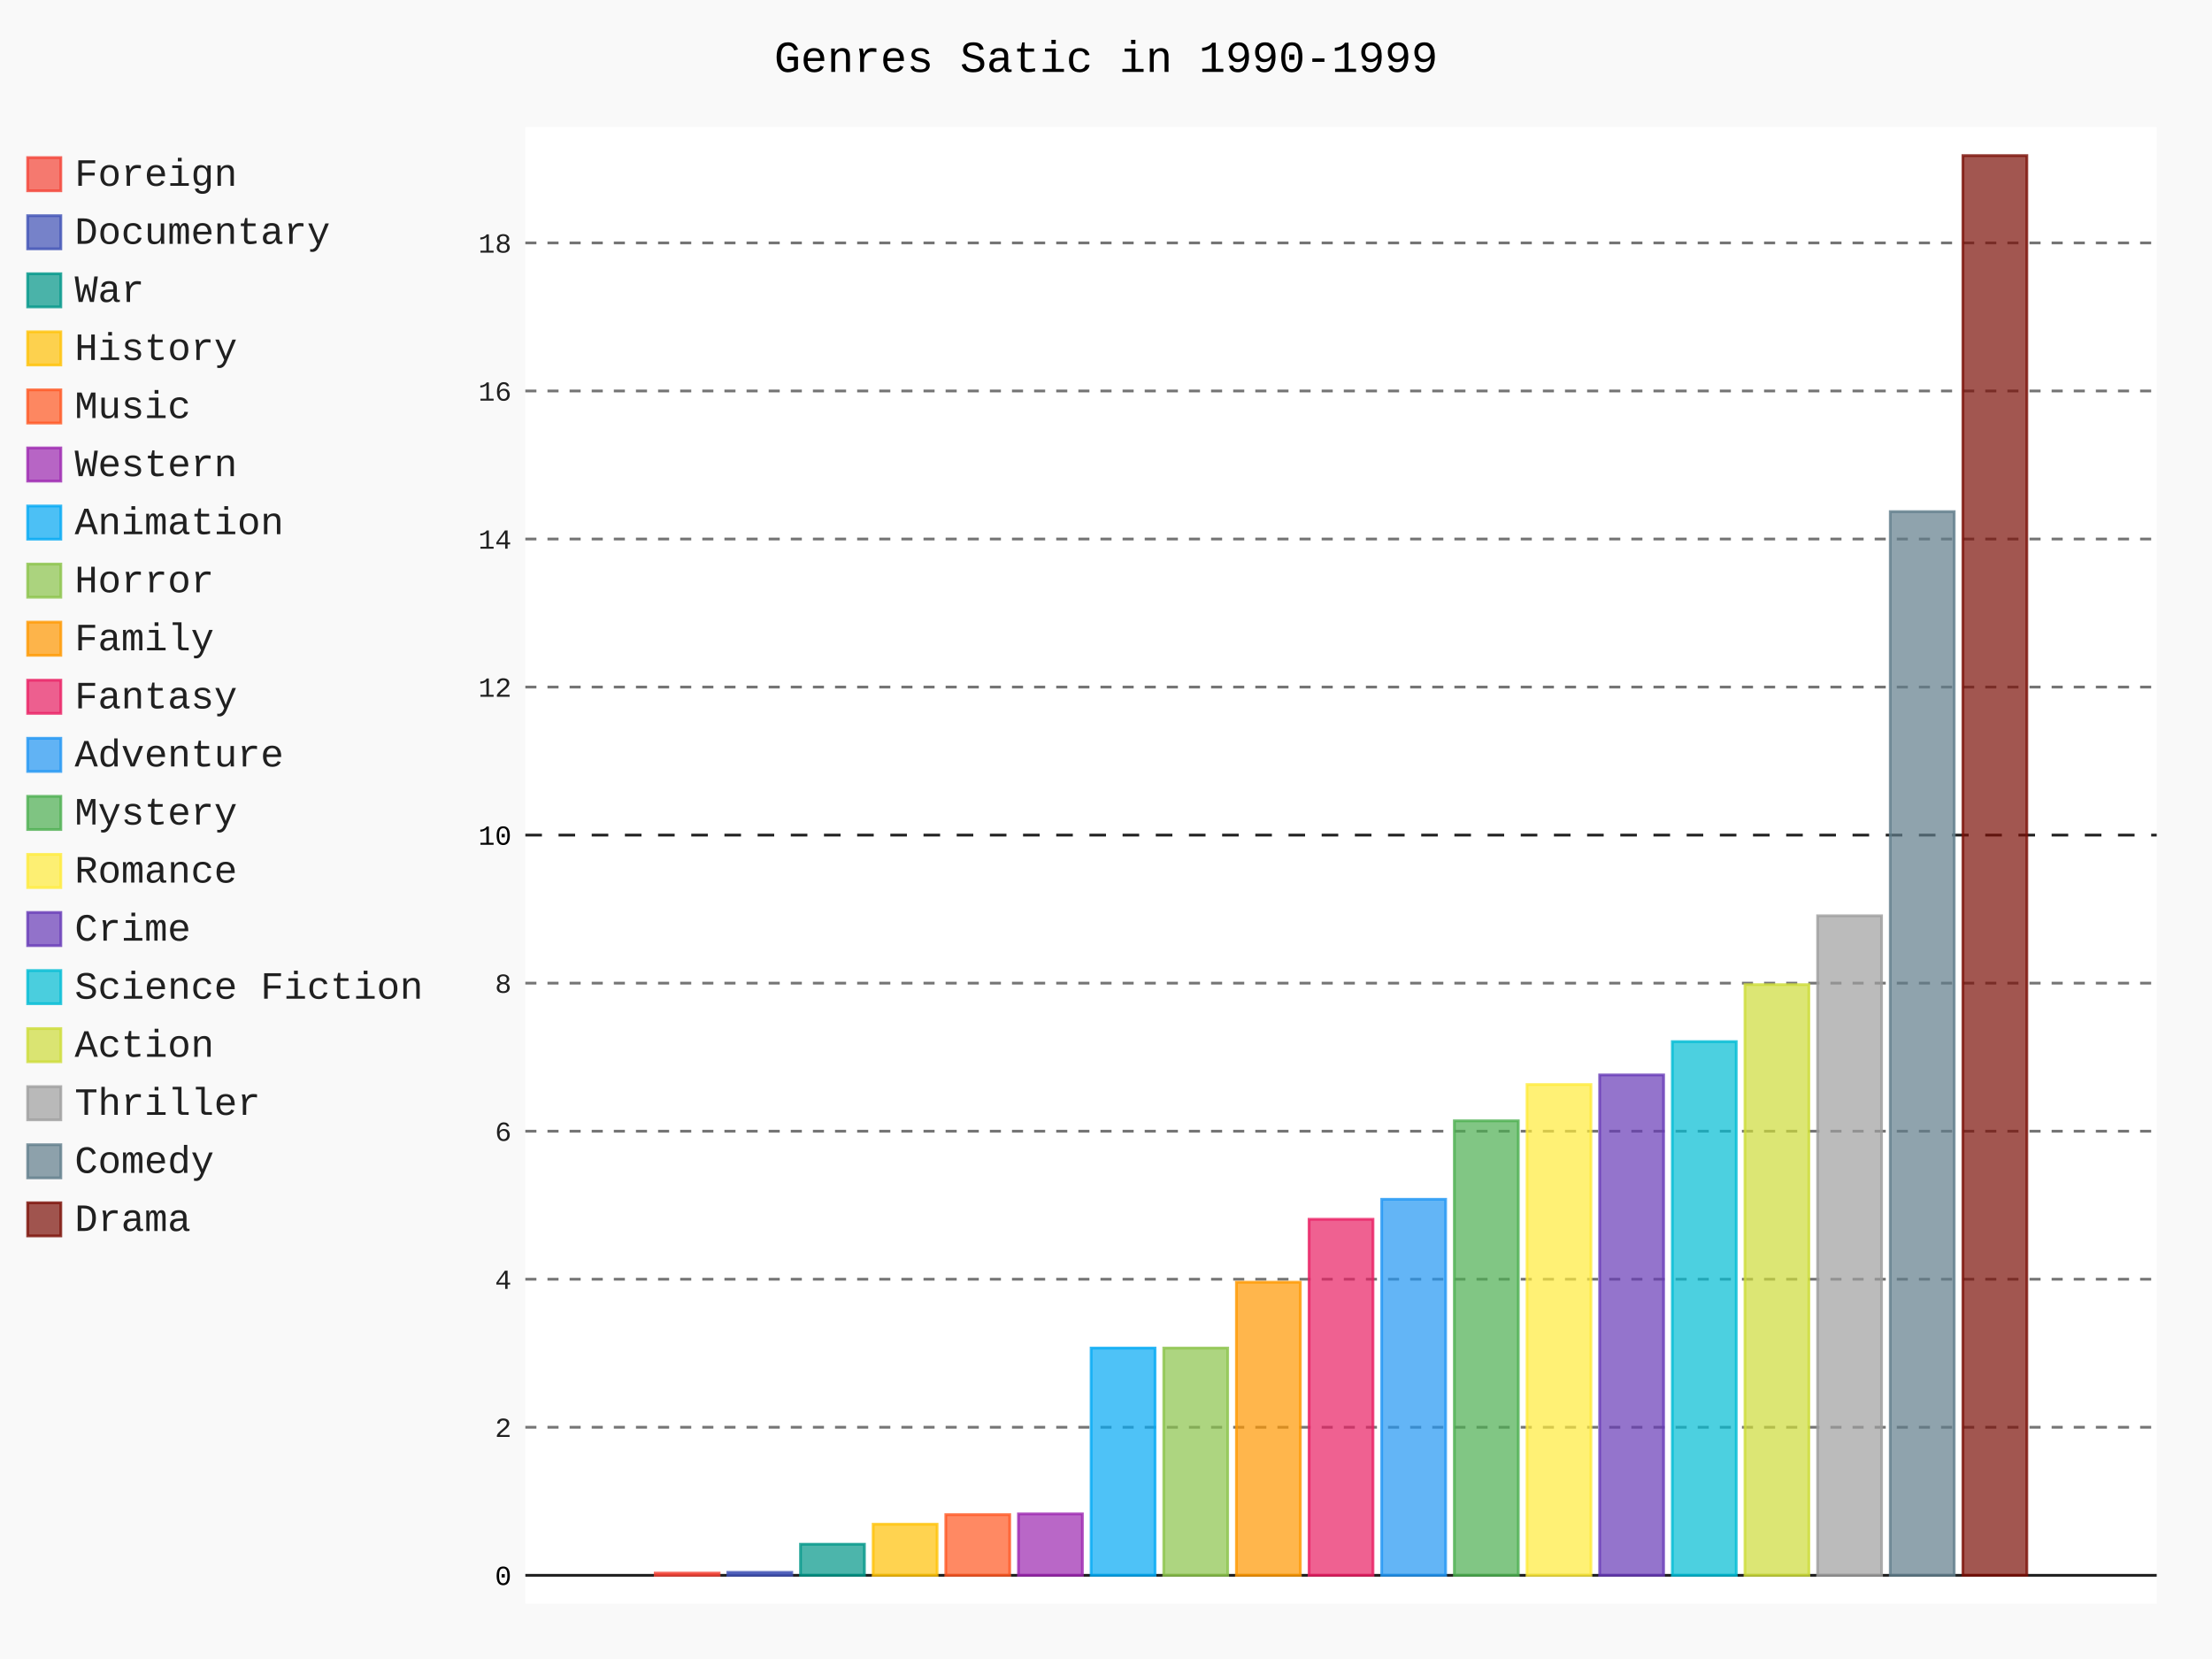
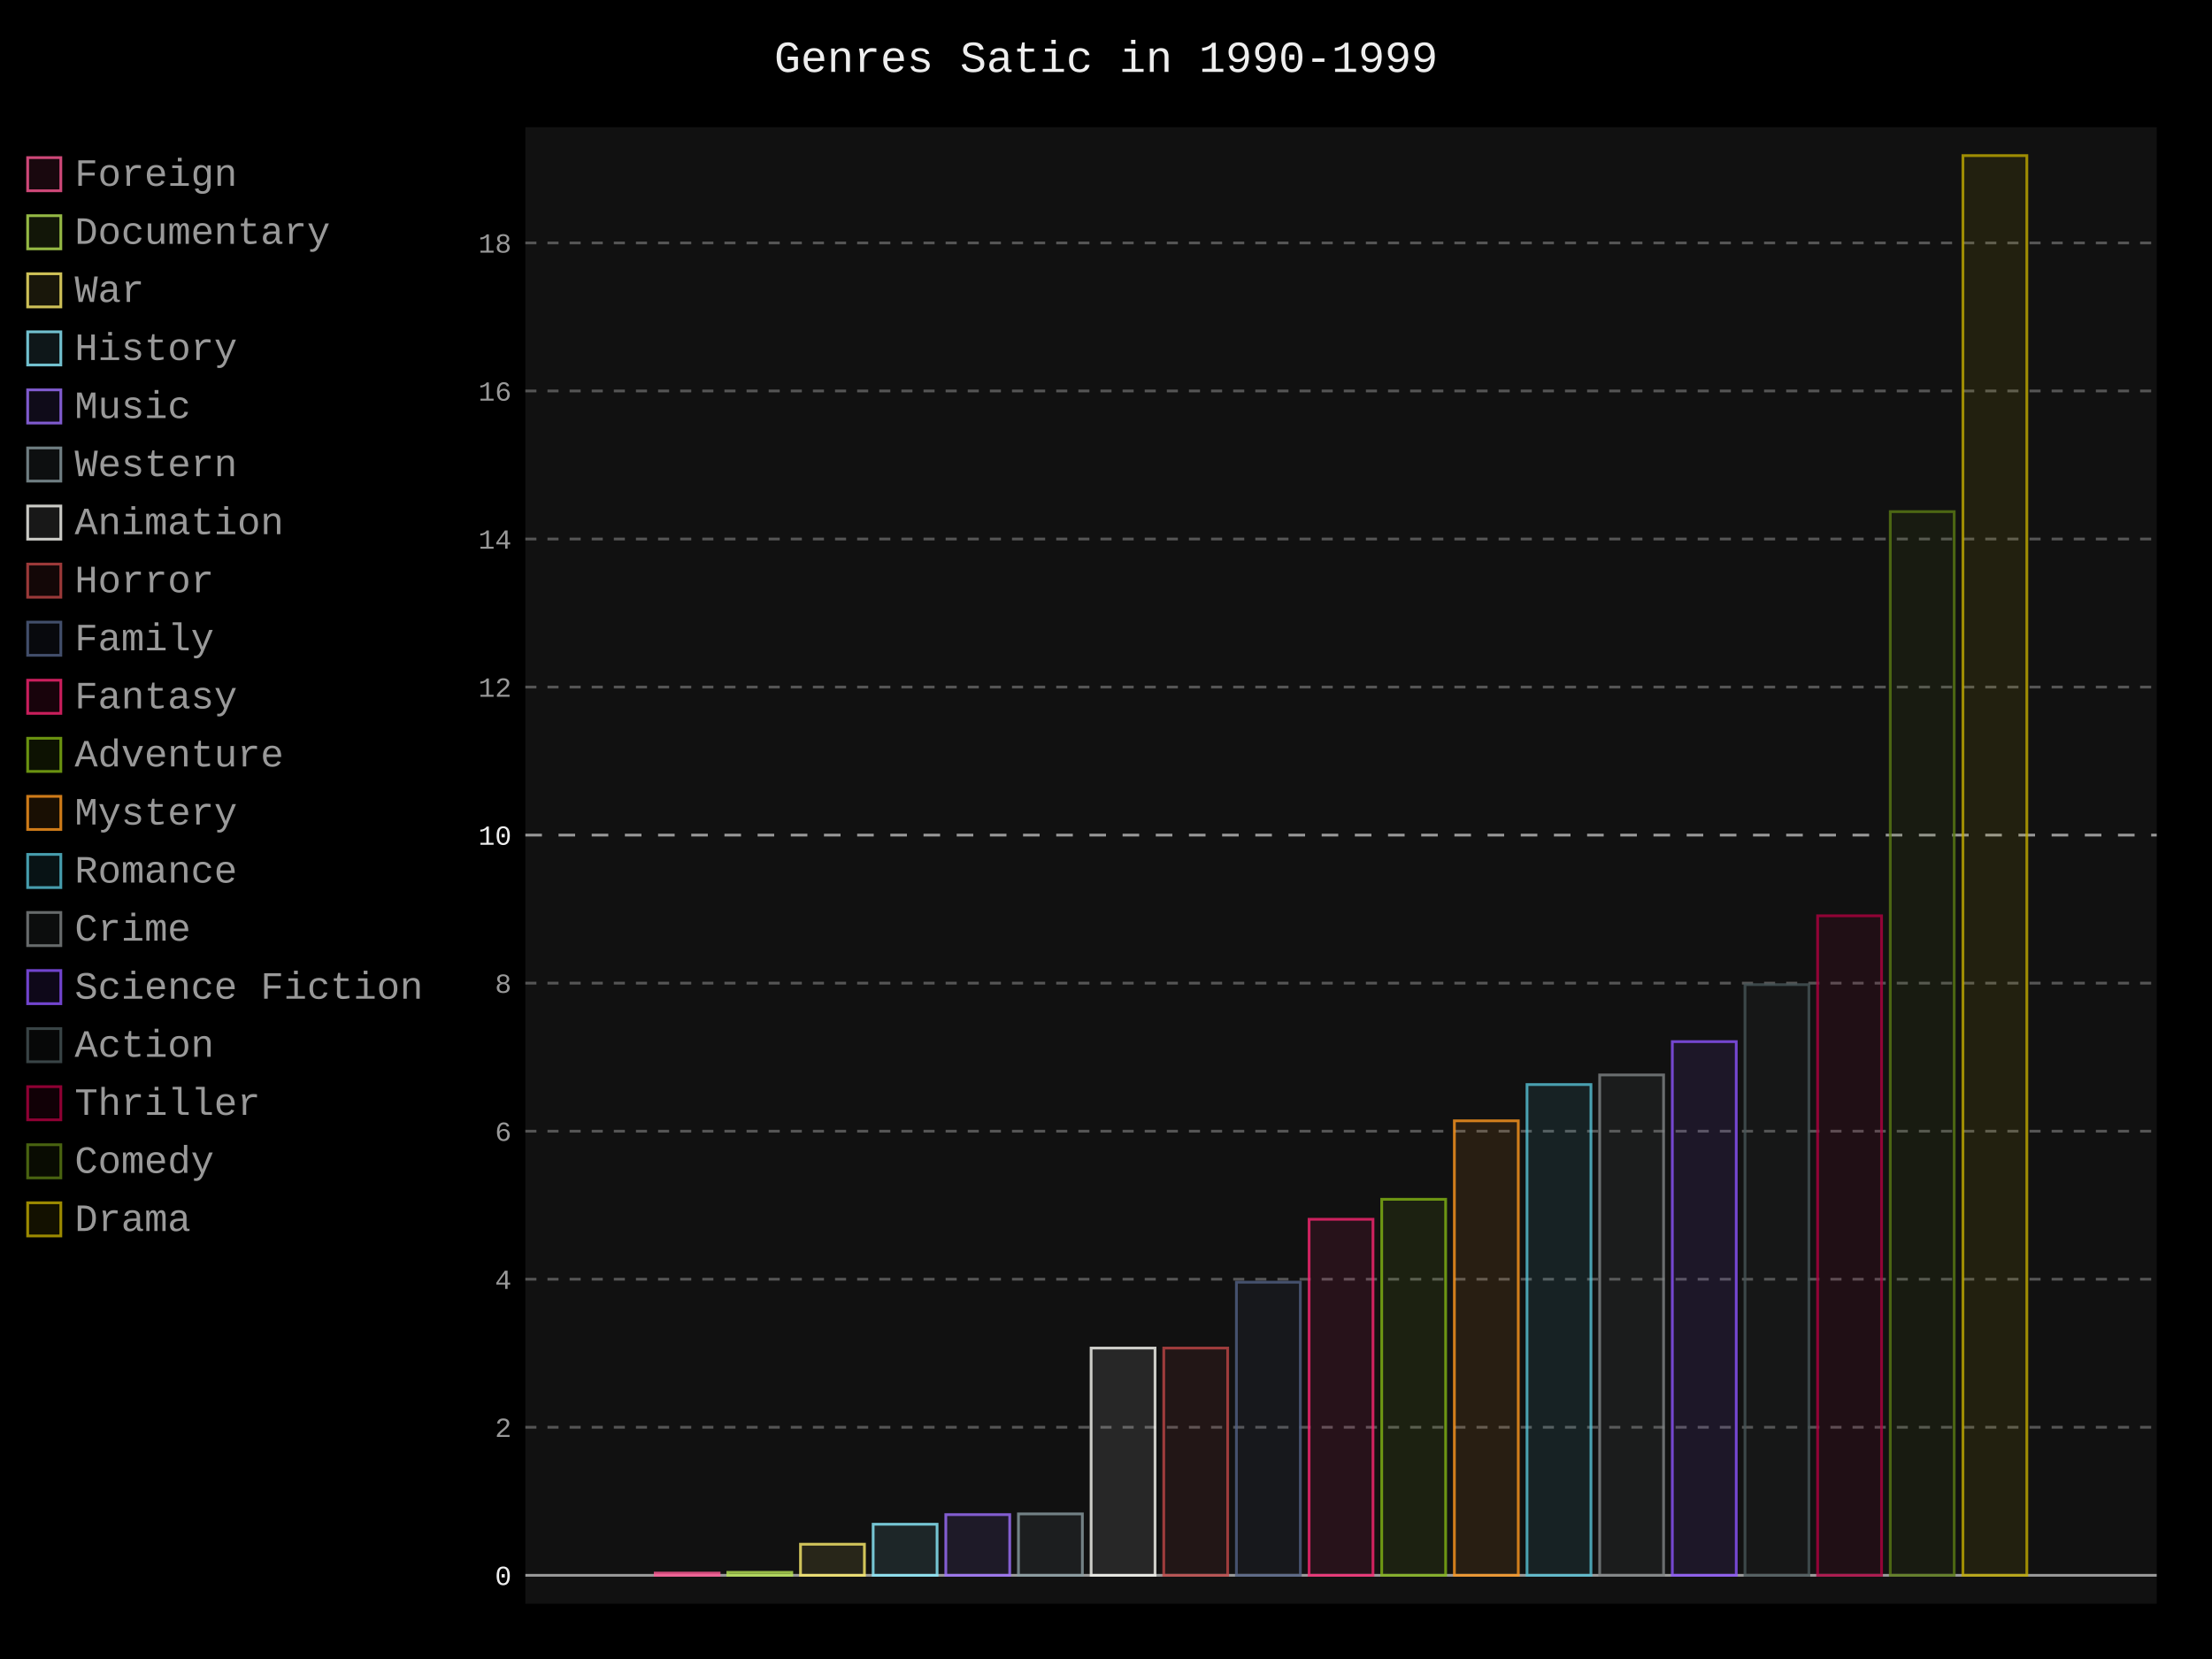
- <svg xmlns="http://www.w3.org/2000/svg" class="pygal-chart" id="chart-854af1a0-1e42-4f4f-9efc-d011bd426f22" viewBox="0 0 800 600">
+ <svg xmlns="http://www.w3.org/2000/svg" class="pygal-chart" id="chart-721d9019-706b-4e15-b416-1969fa1dba29" viewBox="0 0 800 600">
  <defs>
-     <style type="text/css">#chart-854af1a0-1e42-4f4f-9efc-d011bd426f22{-webkit-user-select:none;-webkit-font-smoothing:antialiased;font-family:Consolas,"Liberation Mono",Menlo,Courier,monospace}#chart-854af1a0-1e42-4f4f-9efc-d011bd426f22 .title{font-family:Consolas,"Liberation Mono",Menlo,Courier,monospace;font-size:16px}#chart-854af1a0-1e42-4f4f-9efc-d011bd426f22 .legends .legend text{font-family:Consolas,"Liberation Mono",Menlo,Courier,monospace;font-size:14px}#chart-854af1a0-1e42-4f4f-9efc-d011bd426f22 .axis text{font-family:Consolas,"Liberation Mono",Menlo,Courier,monospace;font-size:10px}#chart-854af1a0-1e42-4f4f-9efc-d011bd426f22 .axis text.major{font-family:Consolas,"Liberation Mono",Menlo,Courier,monospace;font-size:10px}#chart-854af1a0-1e42-4f4f-9efc-d011bd426f22 .text-overlay text.value{font-family:Consolas,"Liberation Mono",Menlo,Courier,monospace;font-size:16px}#chart-854af1a0-1e42-4f4f-9efc-d011bd426f22 .text-overlay text.label{font-family:Consolas,"Liberation Mono",Menlo,Courier,monospace;font-size:10px}#chart-854af1a0-1e42-4f4f-9efc-d011bd426f22 .tooltip{font-family:Consolas,"Liberation Mono",Menlo,Courier,monospace;font-size:14px}#chart-854af1a0-1e42-4f4f-9efc-d011bd426f22 text.no_data{font-family:Consolas,"Liberation Mono",Menlo,Courier,monospace;font-size:64px}
- #chart-854af1a0-1e42-4f4f-9efc-d011bd426f22{background-color:rgba(249,249,249,1)}#chart-854af1a0-1e42-4f4f-9efc-d011bd426f22 path,#chart-854af1a0-1e42-4f4f-9efc-d011bd426f22 line,#chart-854af1a0-1e42-4f4f-9efc-d011bd426f22 rect,#chart-854af1a0-1e42-4f4f-9efc-d011bd426f22 circle{-webkit-transition:150ms;-moz-transition:150ms;transition:150ms}#chart-854af1a0-1e42-4f4f-9efc-d011bd426f22 .graph &gt; .background{fill:rgba(249,249,249,1)}#chart-854af1a0-1e42-4f4f-9efc-d011bd426f22 .plot &gt; .background{fill:rgba(255,255,255,1)}#chart-854af1a0-1e42-4f4f-9efc-d011bd426f22 .graph{fill:rgba(0,0,0,.87)}#chart-854af1a0-1e42-4f4f-9efc-d011bd426f22 text.no_data{fill:rgba(0,0,0,1)}#chart-854af1a0-1e42-4f4f-9efc-d011bd426f22 .title{fill:rgba(0,0,0,1)}#chart-854af1a0-1e42-4f4f-9efc-d011bd426f22 .legends .legend text{fill:rgba(0,0,0,.87)}#chart-854af1a0-1e42-4f4f-9efc-d011bd426f22 .legends .legend:hover text{fill:rgba(0,0,0,1)}#chart-854af1a0-1e42-4f4f-9efc-d011bd426f22 .axis .line{stroke:rgba(0,0,0,1)}#chart-854af1a0-1e42-4f4f-9efc-d011bd426f22 .axis .guide.line{stroke:rgba(0,0,0,.54)}#chart-854af1a0-1e42-4f4f-9efc-d011bd426f22 .axis .major.line{stroke:rgba(0,0,0,.87)}#chart-854af1a0-1e42-4f4f-9efc-d011bd426f22 .axis text.major{fill:rgba(0,0,0,1)}#chart-854af1a0-1e42-4f4f-9efc-d011bd426f22 .axis.y .guides:hover .guide.line,#chart-854af1a0-1e42-4f4f-9efc-d011bd426f22 .line-graph .axis.x .guides:hover .guide.line,#chart-854af1a0-1e42-4f4f-9efc-d011bd426f22 .stackedline-graph .axis.x .guides:hover .guide.line,#chart-854af1a0-1e42-4f4f-9efc-d011bd426f22 .xy-graph .axis.x .guides:hover .guide.line{stroke:rgba(0,0,0,1)}#chart-854af1a0-1e42-4f4f-9efc-d011bd426f22 .axis .guides:hover text{fill:rgba(0,0,0,1)}#chart-854af1a0-1e42-4f4f-9efc-d011bd426f22 .reactive{fill-opacity:.7;stroke-opacity:.8}#chart-854af1a0-1e42-4f4f-9efc-d011bd426f22 .ci{stroke:rgba(0,0,0,.87)}#chart-854af1a0-1e42-4f4f-9efc-d011bd426f22 .reactive.active,#chart-854af1a0-1e42-4f4f-9efc-d011bd426f22 .active .reactive{fill-opacity:.8;stroke-opacity:.9;stroke-width:4}#chart-854af1a0-1e42-4f4f-9efc-d011bd426f22 .ci .reactive.active{stroke-width:1.5}#chart-854af1a0-1e42-4f4f-9efc-d011bd426f22 .series text{fill:rgba(0,0,0,1)}#chart-854af1a0-1e42-4f4f-9efc-d011bd426f22 .tooltip rect{fill:rgba(255,255,255,1);stroke:rgba(0,0,0,1);-webkit-transition:opacity 150ms;-moz-transition:opacity 150ms;transition:opacity 150ms}#chart-854af1a0-1e42-4f4f-9efc-d011bd426f22 .tooltip .label{fill:rgba(0,0,0,.87)}#chart-854af1a0-1e42-4f4f-9efc-d011bd426f22 .tooltip .label{fill:rgba(0,0,0,.87)}#chart-854af1a0-1e42-4f4f-9efc-d011bd426f22 .tooltip .legend{font-size:.8em;fill:rgba(0,0,0,.54)}#chart-854af1a0-1e42-4f4f-9efc-d011bd426f22 .tooltip .x_label{font-size:.6em;fill:rgba(0,0,0,1)}#chart-854af1a0-1e42-4f4f-9efc-d011bd426f22 .tooltip .xlink{font-size:.5em;text-decoration:underline}#chart-854af1a0-1e42-4f4f-9efc-d011bd426f22 .tooltip .value{font-size:1.5em}#chart-854af1a0-1e42-4f4f-9efc-d011bd426f22 .bound{font-size:.5em}#chart-854af1a0-1e42-4f4f-9efc-d011bd426f22 .max-value{font-size:.75em;fill:rgba(0,0,0,.54)}#chart-854af1a0-1e42-4f4f-9efc-d011bd426f22 .map-element{fill:rgba(255,255,255,1);stroke:rgba(0,0,0,.54) !important}#chart-854af1a0-1e42-4f4f-9efc-d011bd426f22 .map-element .reactive{fill-opacity:inherit;stroke-opacity:inherit}#chart-854af1a0-1e42-4f4f-9efc-d011bd426f22 .color-0,#chart-854af1a0-1e42-4f4f-9efc-d011bd426f22 .color-0 a:visited{stroke:#f44336;fill:#f44336}#chart-854af1a0-1e42-4f4f-9efc-d011bd426f22 .color-1,#chart-854af1a0-1e42-4f4f-9efc-d011bd426f22 .color-1 a:visited{stroke:#3f51b5;fill:#3f51b5}#chart-854af1a0-1e42-4f4f-9efc-d011bd426f22 .color-2,#chart-854af1a0-1e42-4f4f-9efc-d011bd426f22 .color-2 a:visited{stroke:#009688;fill:#009688}#chart-854af1a0-1e42-4f4f-9efc-d011bd426f22 .color-3,#chart-854af1a0-1e42-4f4f-9efc-d011bd426f22 .color-3 a:visited{stroke:#ffc107;fill:#ffc107}#chart-854af1a0-1e42-4f4f-9efc-d011bd426f22 .color-4,#chart-854af1a0-1e42-4f4f-9efc-d011bd426f22 .color-4 a:visited{stroke:#ff5722;fill:#ff5722}#chart-854af1a0-1e42-4f4f-9efc-d011bd426f22 .color-5,#chart-854af1a0-1e42-4f4f-9efc-d011bd426f22 .color-5 a:visited{stroke:#9c27b0;fill:#9c27b0}#chart-854af1a0-1e42-4f4f-9efc-d011bd426f22 .color-6,#chart-854af1a0-1e42-4f4f-9efc-d011bd426f22 .color-6 a:visited{stroke:#03a9f4;fill:#03a9f4}#chart-854af1a0-1e42-4f4f-9efc-d011bd426f22 .color-7,#chart-854af1a0-1e42-4f4f-9efc-d011bd426f22 .color-7 a:visited{stroke:#8bc34a;fill:#8bc34a}#chart-854af1a0-1e42-4f4f-9efc-d011bd426f22 .color-8,#chart-854af1a0-1e42-4f4f-9efc-d011bd426f22 .color-8 a:visited{stroke:#ff9800;fill:#ff9800}#chart-854af1a0-1e42-4f4f-9efc-d011bd426f22 .color-9,#chart-854af1a0-1e42-4f4f-9efc-d011bd426f22 .color-9 a:visited{stroke:#e91e63;fill:#e91e63}#chart-854af1a0-1e42-4f4f-9efc-d011bd426f22 .color-10,#chart-854af1a0-1e42-4f4f-9efc-d011bd426f22 .color-10 a:visited{stroke:#2196f3;fill:#2196f3}#chart-854af1a0-1e42-4f4f-9efc-d011bd426f22 .color-11,#chart-854af1a0-1e42-4f4f-9efc-d011bd426f22 .color-11 a:visited{stroke:#4caf50;fill:#4caf50}#chart-854af1a0-1e42-4f4f-9efc-d011bd426f22 .color-12,#chart-854af1a0-1e42-4f4f-9efc-d011bd426f22 .color-12 a:visited{stroke:#ffeb3b;fill:#ffeb3b}#chart-854af1a0-1e42-4f4f-9efc-d011bd426f22 .color-13,#chart-854af1a0-1e42-4f4f-9efc-d011bd426f22 .color-13 a:visited{stroke:#673ab7;fill:#673ab7}#chart-854af1a0-1e42-4f4f-9efc-d011bd426f22 .color-14,#chart-854af1a0-1e42-4f4f-9efc-d011bd426f22 .color-14 a:visited{stroke:#00bcd4;fill:#00bcd4}#chart-854af1a0-1e42-4f4f-9efc-d011bd426f22 .color-15,#chart-854af1a0-1e42-4f4f-9efc-d011bd426f22 .color-15 a:visited{stroke:#cddc39;fill:#cddc39}#chart-854af1a0-1e42-4f4f-9efc-d011bd426f22 .color-16,#chart-854af1a0-1e42-4f4f-9efc-d011bd426f22 .color-16 a:visited{stroke:#9e9e9e;fill:#9e9e9e}#chart-854af1a0-1e42-4f4f-9efc-d011bd426f22 .color-17,#chart-854af1a0-1e42-4f4f-9efc-d011bd426f22 .color-17 a:visited{stroke:#607d8b;fill:#607d8b}#chart-854af1a0-1e42-4f4f-9efc-d011bd426f22 .color-18,#chart-854af1a0-1e42-4f4f-9efc-d011bd426f22 .color-18 a:visited{stroke:#7b0f07;fill:#7b0f07}#chart-854af1a0-1e42-4f4f-9efc-d011bd426f22 .text-overlay .color-0 text{fill:black}#chart-854af1a0-1e42-4f4f-9efc-d011bd426f22 .text-overlay .color-1 text{fill:black}#chart-854af1a0-1e42-4f4f-9efc-d011bd426f22 .text-overlay .color-2 text{fill:black}#chart-854af1a0-1e42-4f4f-9efc-d011bd426f22 .text-overlay .color-3 text{fill:black}#chart-854af1a0-1e42-4f4f-9efc-d011bd426f22 .text-overlay .color-4 text{fill:black}#chart-854af1a0-1e42-4f4f-9efc-d011bd426f22 .text-overlay .color-5 text{fill:black}#chart-854af1a0-1e42-4f4f-9efc-d011bd426f22 .text-overlay .color-6 text{fill:black}#chart-854af1a0-1e42-4f4f-9efc-d011bd426f22 .text-overlay .color-7 text{fill:black}#chart-854af1a0-1e42-4f4f-9efc-d011bd426f22 .text-overlay .color-8 text{fill:black}#chart-854af1a0-1e42-4f4f-9efc-d011bd426f22 .text-overlay .color-9 text{fill:black}#chart-854af1a0-1e42-4f4f-9efc-d011bd426f22 .text-overlay .color-10 text{fill:black}#chart-854af1a0-1e42-4f4f-9efc-d011bd426f22 .text-overlay .color-11 text{fill:black}#chart-854af1a0-1e42-4f4f-9efc-d011bd426f22 .text-overlay .color-12 text{fill:black}#chart-854af1a0-1e42-4f4f-9efc-d011bd426f22 .text-overlay .color-13 text{fill:black}#chart-854af1a0-1e42-4f4f-9efc-d011bd426f22 .text-overlay .color-14 text{fill:black}#chart-854af1a0-1e42-4f4f-9efc-d011bd426f22 .text-overlay .color-15 text{fill:black}#chart-854af1a0-1e42-4f4f-9efc-d011bd426f22 .text-overlay .color-16 text{fill:black}#chart-854af1a0-1e42-4f4f-9efc-d011bd426f22 .text-overlay .color-17 text{fill:black}#chart-854af1a0-1e42-4f4f-9efc-d011bd426f22 .text-overlay .color-18 text{fill:black}
- #chart-854af1a0-1e42-4f4f-9efc-d011bd426f22 text.no_data{text-anchor:middle}#chart-854af1a0-1e42-4f4f-9efc-d011bd426f22 .guide.line{fill:none}#chart-854af1a0-1e42-4f4f-9efc-d011bd426f22 .centered{text-anchor:middle}#chart-854af1a0-1e42-4f4f-9efc-d011bd426f22 .title{text-anchor:middle}#chart-854af1a0-1e42-4f4f-9efc-d011bd426f22 .legends .legend text{fill-opacity:1}#chart-854af1a0-1e42-4f4f-9efc-d011bd426f22 .axis.x text{text-anchor:middle}#chart-854af1a0-1e42-4f4f-9efc-d011bd426f22 .axis.x:not(.web) text[transform]{text-anchor:start}#chart-854af1a0-1e42-4f4f-9efc-d011bd426f22 .axis.x:not(.web) text[transform].backwards{text-anchor:end}#chart-854af1a0-1e42-4f4f-9efc-d011bd426f22 .axis.y text{text-anchor:end}#chart-854af1a0-1e42-4f4f-9efc-d011bd426f22 .axis.y text[transform].backwards{text-anchor:start}#chart-854af1a0-1e42-4f4f-9efc-d011bd426f22 .axis.y2 text{text-anchor:start}#chart-854af1a0-1e42-4f4f-9efc-d011bd426f22 .axis.y2 text[transform].backwards{text-anchor:end}#chart-854af1a0-1e42-4f4f-9efc-d011bd426f22 .axis .guide.line{stroke-dasharray:4,4}#chart-854af1a0-1e42-4f4f-9efc-d011bd426f22 .axis .major.guide.line{stroke-dasharray:6,6}#chart-854af1a0-1e42-4f4f-9efc-d011bd426f22 .horizontal .axis.y .guide.line,#chart-854af1a0-1e42-4f4f-9efc-d011bd426f22 .horizontal .axis.y2 .guide.line,#chart-854af1a0-1e42-4f4f-9efc-d011bd426f22 .vertical .axis.x .guide.line{opacity:0}#chart-854af1a0-1e42-4f4f-9efc-d011bd426f22 .horizontal .axis.always_show .guide.line,#chart-854af1a0-1e42-4f4f-9efc-d011bd426f22 .vertical .axis.always_show .guide.line{opacity:1 !important}#chart-854af1a0-1e42-4f4f-9efc-d011bd426f22 .axis.y .guides:hover .guide.line,#chart-854af1a0-1e42-4f4f-9efc-d011bd426f22 .axis.y2 .guides:hover .guide.line,#chart-854af1a0-1e42-4f4f-9efc-d011bd426f22 .axis.x .guides:hover .guide.line{opacity:1}#chart-854af1a0-1e42-4f4f-9efc-d011bd426f22 .axis .guides:hover text{opacity:1}#chart-854af1a0-1e42-4f4f-9efc-d011bd426f22 .nofill{fill:none}#chart-854af1a0-1e42-4f4f-9efc-d011bd426f22 .subtle-fill{fill-opacity:.2}#chart-854af1a0-1e42-4f4f-9efc-d011bd426f22 .dot{stroke-width:1px;fill-opacity:1}#chart-854af1a0-1e42-4f4f-9efc-d011bd426f22 .dot.active{stroke-width:5px}#chart-854af1a0-1e42-4f4f-9efc-d011bd426f22 .dot.negative{fill:transparent}#chart-854af1a0-1e42-4f4f-9efc-d011bd426f22 text,#chart-854af1a0-1e42-4f4f-9efc-d011bd426f22 tspan{stroke:none !important}#chart-854af1a0-1e42-4f4f-9efc-d011bd426f22 .series text.active{opacity:1}#chart-854af1a0-1e42-4f4f-9efc-d011bd426f22 .tooltip rect{fill-opacity:.95;stroke-width:.5}#chart-854af1a0-1e42-4f4f-9efc-d011bd426f22 .tooltip text{fill-opacity:1}#chart-854af1a0-1e42-4f4f-9efc-d011bd426f22 .showable{visibility:hidden}#chart-854af1a0-1e42-4f4f-9efc-d011bd426f22 .showable.shown{visibility:visible}#chart-854af1a0-1e42-4f4f-9efc-d011bd426f22 .gauge-background{fill:rgba(229,229,229,1);stroke:none}#chart-854af1a0-1e42-4f4f-9efc-d011bd426f22 .bg-lines{stroke:rgba(249,249,249,1);stroke-width:2px}</style>
+     <style type="text/css">#chart-721d9019-706b-4e15-b416-1969fa1dba29{-webkit-user-select:none;-webkit-font-smoothing:antialiased;font-family:Consolas,"Liberation Mono",Menlo,Courier,monospace}#chart-721d9019-706b-4e15-b416-1969fa1dba29 .title{font-family:Consolas,"Liberation Mono",Menlo,Courier,monospace;font-size:16px}#chart-721d9019-706b-4e15-b416-1969fa1dba29 .legends .legend text{font-family:Consolas,"Liberation Mono",Menlo,Courier,monospace;font-size:14px}#chart-721d9019-706b-4e15-b416-1969fa1dba29 .axis text{font-family:Consolas,"Liberation Mono",Menlo,Courier,monospace;font-size:10px}#chart-721d9019-706b-4e15-b416-1969fa1dba29 .axis text.major{font-family:Consolas,"Liberation Mono",Menlo,Courier,monospace;font-size:10px}#chart-721d9019-706b-4e15-b416-1969fa1dba29 .text-overlay text.value{font-family:Consolas,"Liberation Mono",Menlo,Courier,monospace;font-size:16px}#chart-721d9019-706b-4e15-b416-1969fa1dba29 .text-overlay text.label{font-family:Consolas,"Liberation Mono",Menlo,Courier,monospace;font-size:10px}#chart-721d9019-706b-4e15-b416-1969fa1dba29 .tooltip{font-family:Consolas,"Liberation Mono",Menlo,Courier,monospace;font-size:14px}#chart-721d9019-706b-4e15-b416-1969fa1dba29 text.no_data{font-family:Consolas,"Liberation Mono",Menlo,Courier,monospace;font-size:64px}
+ #chart-721d9019-706b-4e15-b416-1969fa1dba29{background-color:black}#chart-721d9019-706b-4e15-b416-1969fa1dba29 path,#chart-721d9019-706b-4e15-b416-1969fa1dba29 line,#chart-721d9019-706b-4e15-b416-1969fa1dba29 rect,#chart-721d9019-706b-4e15-b416-1969fa1dba29 circle{-webkit-transition:1s ease-out;-moz-transition:1s ease-out;transition:1s ease-out}#chart-721d9019-706b-4e15-b416-1969fa1dba29 .graph &gt; .background{fill:black}#chart-721d9019-706b-4e15-b416-1969fa1dba29 .plot &gt; .background{fill:#111}#chart-721d9019-706b-4e15-b416-1969fa1dba29 .graph{fill:#999}#chart-721d9019-706b-4e15-b416-1969fa1dba29 text.no_data{fill:#eee}#chart-721d9019-706b-4e15-b416-1969fa1dba29 .title{fill:#eee}#chart-721d9019-706b-4e15-b416-1969fa1dba29 .legends .legend text{fill:#999}#chart-721d9019-706b-4e15-b416-1969fa1dba29 .legends .legend:hover text{fill:#eee}#chart-721d9019-706b-4e15-b416-1969fa1dba29 .axis .line{stroke:#eee}#chart-721d9019-706b-4e15-b416-1969fa1dba29 .axis .guide.line{stroke:#555}#chart-721d9019-706b-4e15-b416-1969fa1dba29 .axis .major.line{stroke:#999}#chart-721d9019-706b-4e15-b416-1969fa1dba29 .axis text.major{fill:#eee}#chart-721d9019-706b-4e15-b416-1969fa1dba29 .axis.y .guides:hover .guide.line,#chart-721d9019-706b-4e15-b416-1969fa1dba29 .line-graph .axis.x .guides:hover .guide.line,#chart-721d9019-706b-4e15-b416-1969fa1dba29 .stackedline-graph .axis.x .guides:hover .guide.line,#chart-721d9019-706b-4e15-b416-1969fa1dba29 .xy-graph .axis.x .guides:hover .guide.line{stroke:#eee}#chart-721d9019-706b-4e15-b416-1969fa1dba29 .axis .guides:hover text{fill:#eee}#chart-721d9019-706b-4e15-b416-1969fa1dba29 .reactive{fill-opacity:.1;stroke-opacity:.8}#chart-721d9019-706b-4e15-b416-1969fa1dba29 .ci{stroke:#999}#chart-721d9019-706b-4e15-b416-1969fa1dba29 .reactive.active,#chart-721d9019-706b-4e15-b416-1969fa1dba29 .active .reactive{fill-opacity:.75;stroke-opacity:.9;stroke-width:4}#chart-721d9019-706b-4e15-b416-1969fa1dba29 .ci .reactive.active{stroke-width:1.5}#chart-721d9019-706b-4e15-b416-1969fa1dba29 .series text{fill:#eee}#chart-721d9019-706b-4e15-b416-1969fa1dba29 .tooltip rect{fill:#111;stroke:#eee;-webkit-transition:opacity 1s ease-out;-moz-transition:opacity 1s ease-out;transition:opacity 1s ease-out}#chart-721d9019-706b-4e15-b416-1969fa1dba29 .tooltip .label{fill:#999}#chart-721d9019-706b-4e15-b416-1969fa1dba29 .tooltip .label{fill:#999}#chart-721d9019-706b-4e15-b416-1969fa1dba29 .tooltip .legend{font-size:.8em;fill:#555}#chart-721d9019-706b-4e15-b416-1969fa1dba29 .tooltip .x_label{font-size:.6em;fill:#eee}#chart-721d9019-706b-4e15-b416-1969fa1dba29 .tooltip .xlink{font-size:.5em;text-decoration:underline}#chart-721d9019-706b-4e15-b416-1969fa1dba29 .tooltip .value{font-size:1.5em}#chart-721d9019-706b-4e15-b416-1969fa1dba29 .bound{font-size:.5em}#chart-721d9019-706b-4e15-b416-1969fa1dba29 .max-value{font-size:.75em;fill:#555}#chart-721d9019-706b-4e15-b416-1969fa1dba29 .map-element{fill:#111;stroke:#555 !important}#chart-721d9019-706b-4e15-b416-1969fa1dba29 .map-element .reactive{fill-opacity:inherit;stroke-opacity:inherit}#chart-721d9019-706b-4e15-b416-1969fa1dba29 .color-0,#chart-721d9019-706b-4e15-b416-1969fa1dba29 .color-0 a:visited{stroke:#ff5995;fill:#ff5995}#chart-721d9019-706b-4e15-b416-1969fa1dba29 .color-1,#chart-721d9019-706b-4e15-b416-1969fa1dba29 .color-1 a:visited{stroke:#b6e354;fill:#b6e354}#chart-721d9019-706b-4e15-b416-1969fa1dba29 .color-2,#chart-721d9019-706b-4e15-b416-1969fa1dba29 .color-2 a:visited{stroke:#feed6c;fill:#feed6c}#chart-721d9019-706b-4e15-b416-1969fa1dba29 .color-3,#chart-721d9019-706b-4e15-b416-1969fa1dba29 .color-3 a:visited{stroke:#8cedff;fill:#8cedff}#chart-721d9019-706b-4e15-b416-1969fa1dba29 .color-4,#chart-721d9019-706b-4e15-b416-1969fa1dba29 .color-4 a:visited{stroke:#9e6ffe;fill:#9e6ffe}#chart-721d9019-706b-4e15-b416-1969fa1dba29 .color-5,#chart-721d9019-706b-4e15-b416-1969fa1dba29 .color-5 a:visited{stroke:#899ca1;fill:#899ca1}#chart-721d9019-706b-4e15-b416-1969fa1dba29 .color-6,#chart-721d9019-706b-4e15-b416-1969fa1dba29 .color-6 a:visited{stroke:#f8f8f2;fill:#f8f8f2}#chart-721d9019-706b-4e15-b416-1969fa1dba29 .color-7,#chart-721d9019-706b-4e15-b416-1969fa1dba29 .color-7 a:visited{stroke:#bf4646;fill:#bf4646}#chart-721d9019-706b-4e15-b416-1969fa1dba29 .color-8,#chart-721d9019-706b-4e15-b416-1969fa1dba29 .color-8 a:visited{stroke:#516083;fill:#516083}#chart-721d9019-706b-4e15-b416-1969fa1dba29 .color-9,#chart-721d9019-706b-4e15-b416-1969fa1dba29 .color-9 a:visited{stroke:#f92672;fill:#f92672}#chart-721d9019-706b-4e15-b416-1969fa1dba29 .color-10,#chart-721d9019-706b-4e15-b416-1969fa1dba29 .color-10 a:visited{stroke:#82b414;fill:#82b414}#chart-721d9019-706b-4e15-b416-1969fa1dba29 .color-11,#chart-721d9019-706b-4e15-b416-1969fa1dba29 .color-11 a:visited{stroke:#fd971f;fill:#fd971f}#chart-721d9019-706b-4e15-b416-1969fa1dba29 .color-12,#chart-721d9019-706b-4e15-b416-1969fa1dba29 .color-12 a:visited{stroke:#56c2d6;fill:#56c2d6}#chart-721d9019-706b-4e15-b416-1969fa1dba29 .color-13,#chart-721d9019-706b-4e15-b416-1969fa1dba29 .color-13 a:visited{stroke:#808384;fill:#808384}#chart-721d9019-706b-4e15-b416-1969fa1dba29 .color-14,#chart-721d9019-706b-4e15-b416-1969fa1dba29 .color-14 a:visited{stroke:#8c54fe;fill:#8c54fe}#chart-721d9019-706b-4e15-b416-1969fa1dba29 .color-15,#chart-721d9019-706b-4e15-b416-1969fa1dba29 .color-15 a:visited{stroke:#465457;fill:#465457}#chart-721d9019-706b-4e15-b416-1969fa1dba29 .color-16,#chart-721d9019-706b-4e15-b416-1969fa1dba29 .color-16 a:visited{stroke:#b00040;fill:#b00040}#chart-721d9019-706b-4e15-b416-1969fa1dba29 .color-17,#chart-721d9019-706b-4e15-b416-1969fa1dba29 .color-17 a:visited{stroke:#5a7b14;fill:#5a7b14}#chart-721d9019-706b-4e15-b416-1969fa1dba29 .color-18,#chart-721d9019-706b-4e15-b416-1969fa1dba29 .color-18 a:visited{stroke:#c0aa01;fill:#c0aa01}#chart-721d9019-706b-4e15-b416-1969fa1dba29 .text-overlay .color-0 text{fill:black}#chart-721d9019-706b-4e15-b416-1969fa1dba29 .text-overlay .color-1 text{fill:black}#chart-721d9019-706b-4e15-b416-1969fa1dba29 .text-overlay .color-2 text{fill:black}#chart-721d9019-706b-4e15-b416-1969fa1dba29 .text-overlay .color-3 text{fill:black}#chart-721d9019-706b-4e15-b416-1969fa1dba29 .text-overlay .color-4 text{fill:black}#chart-721d9019-706b-4e15-b416-1969fa1dba29 .text-overlay .color-5 text{fill:black}#chart-721d9019-706b-4e15-b416-1969fa1dba29 .text-overlay .color-6 text{fill:black}#chart-721d9019-706b-4e15-b416-1969fa1dba29 .text-overlay .color-7 text{fill:black}#chart-721d9019-706b-4e15-b416-1969fa1dba29 .text-overlay .color-8 text{fill:black}#chart-721d9019-706b-4e15-b416-1969fa1dba29 .text-overlay .color-9 text{fill:black}#chart-721d9019-706b-4e15-b416-1969fa1dba29 .text-overlay .color-10 text{fill:black}#chart-721d9019-706b-4e15-b416-1969fa1dba29 .text-overlay .color-11 text{fill:black}#chart-721d9019-706b-4e15-b416-1969fa1dba29 .text-overlay .color-12 text{fill:black}#chart-721d9019-706b-4e15-b416-1969fa1dba29 .text-overlay .color-13 text{fill:black}#chart-721d9019-706b-4e15-b416-1969fa1dba29 .text-overlay .color-14 text{fill:black}#chart-721d9019-706b-4e15-b416-1969fa1dba29 .text-overlay .color-15 text{fill:black}#chart-721d9019-706b-4e15-b416-1969fa1dba29 .text-overlay .color-16 text{fill:black}#chart-721d9019-706b-4e15-b416-1969fa1dba29 .text-overlay .color-17 text{fill:black}#chart-721d9019-706b-4e15-b416-1969fa1dba29 .text-overlay .color-18 text{fill:black}
+ #chart-721d9019-706b-4e15-b416-1969fa1dba29 text.no_data{text-anchor:middle}#chart-721d9019-706b-4e15-b416-1969fa1dba29 .guide.line{fill:none}#chart-721d9019-706b-4e15-b416-1969fa1dba29 .centered{text-anchor:middle}#chart-721d9019-706b-4e15-b416-1969fa1dba29 .title{text-anchor:middle}#chart-721d9019-706b-4e15-b416-1969fa1dba29 .legends .legend text{fill-opacity:1}#chart-721d9019-706b-4e15-b416-1969fa1dba29 .axis.x text{text-anchor:middle}#chart-721d9019-706b-4e15-b416-1969fa1dba29 .axis.x:not(.web) text[transform]{text-anchor:start}#chart-721d9019-706b-4e15-b416-1969fa1dba29 .axis.x:not(.web) text[transform].backwards{text-anchor:end}#chart-721d9019-706b-4e15-b416-1969fa1dba29 .axis.y text{text-anchor:end}#chart-721d9019-706b-4e15-b416-1969fa1dba29 .axis.y text[transform].backwards{text-anchor:start}#chart-721d9019-706b-4e15-b416-1969fa1dba29 .axis.y2 text{text-anchor:start}#chart-721d9019-706b-4e15-b416-1969fa1dba29 .axis.y2 text[transform].backwards{text-anchor:end}#chart-721d9019-706b-4e15-b416-1969fa1dba29 .axis .guide.line{stroke-dasharray:4,4}#chart-721d9019-706b-4e15-b416-1969fa1dba29 .axis .major.guide.line{stroke-dasharray:6,6}#chart-721d9019-706b-4e15-b416-1969fa1dba29 .horizontal .axis.y .guide.line,#chart-721d9019-706b-4e15-b416-1969fa1dba29 .horizontal .axis.y2 .guide.line,#chart-721d9019-706b-4e15-b416-1969fa1dba29 .vertical .axis.x .guide.line{opacity:0}#chart-721d9019-706b-4e15-b416-1969fa1dba29 .horizontal .axis.always_show .guide.line,#chart-721d9019-706b-4e15-b416-1969fa1dba29 .vertical .axis.always_show .guide.line{opacity:1 !important}#chart-721d9019-706b-4e15-b416-1969fa1dba29 .axis.y .guides:hover .guide.line,#chart-721d9019-706b-4e15-b416-1969fa1dba29 .axis.y2 .guides:hover .guide.line,#chart-721d9019-706b-4e15-b416-1969fa1dba29 .axis.x .guides:hover .guide.line{opacity:1}#chart-721d9019-706b-4e15-b416-1969fa1dba29 .axis .guides:hover text{opacity:1}#chart-721d9019-706b-4e15-b416-1969fa1dba29 .nofill{fill:none}#chart-721d9019-706b-4e15-b416-1969fa1dba29 .subtle-fill{fill-opacity:.2}#chart-721d9019-706b-4e15-b416-1969fa1dba29 .dot{stroke-width:1px;fill-opacity:1}#chart-721d9019-706b-4e15-b416-1969fa1dba29 .dot.active{stroke-width:5px}#chart-721d9019-706b-4e15-b416-1969fa1dba29 .dot.negative{fill:transparent}#chart-721d9019-706b-4e15-b416-1969fa1dba29 text,#chart-721d9019-706b-4e15-b416-1969fa1dba29 tspan{stroke:none !important}#chart-721d9019-706b-4e15-b416-1969fa1dba29 .series text.active{opacity:1}#chart-721d9019-706b-4e15-b416-1969fa1dba29 .tooltip rect{fill-opacity:.95;stroke-width:.5}#chart-721d9019-706b-4e15-b416-1969fa1dba29 .tooltip text{fill-opacity:1}#chart-721d9019-706b-4e15-b416-1969fa1dba29 .showable{visibility:hidden}#chart-721d9019-706b-4e15-b416-1969fa1dba29 .showable.shown{visibility:visible}#chart-721d9019-706b-4e15-b416-1969fa1dba29 .gauge-background{fill:rgba(229,229,229,1);stroke:none}#chart-721d9019-706b-4e15-b416-1969fa1dba29 .bg-lines{stroke:black;stroke-width:2px}</style>
  </defs>
  <g class="graph bar-graph vertical">
    <rect class="background" height="600" width="800" x="0" y="0" />
    <g class="plot" transform="translate(190, 46)">
      <rect class="background" height="534" width="590.0" x="0" y="0" />
      <g class="axis y always_show">
        <g class="guides">
          <path class="axis major line" d="M0 523.731 h590" />
          <text class="major" x="-5" y="527.231">0</text>
        </g>
        <g class="guides">
          <path class="guide line" d="M0 470.189 h590" />
          <text class="" x="-5" y="473.689">2</text>
        </g>
        <g class="guides">
          <path class="guide line" d="M0 416.648 h590" />
          <text class="" x="-5" y="420.148">4</text>
        </g>
        <g class="guides">
          <path class="guide line" d="M0 363.107 h590" />
          <text class="" x="-5" y="366.607">6</text>
        </g>
        <g class="guides">
          <path class="guide line" d="M0 309.565 h590" />
          <text class="" x="-5" y="313.065">8</text>
        </g>
        <g class="guides">
          <path class="major guide line" d="M0 256.024 h590" />
          <text class="major" x="-5" y="259.524">10</text>
        </g>
        <g class="guides">
          <path class="guide line" d="M0 202.483 h590" />
          <text class="" x="-5" y="205.983">12</text>
        </g>
        <g class="guides">
          <path class="guide line" d="M0 148.941 h590" />
          <text class="" x="-5" y="152.441">14</text>
        </g>
        <g class="guides">
          <path class="guide line" d="M0 95.4 h590" />
          <text class="" x="-5" y="98.9">16</text>
        </g>
        <g class="guides">
          <path class="guide line" d="M0 41.859 h590" />
          <text class="" x="-5" y="45.359">18</text>
        </g>
      </g>
      <g class="series serie-0 color-0">
        <g class="bars">
          <g class="bar">
            <rect class="rect reactive tooltip-trigger" height="0.803" rx="0" ry="0" width="23.122" x="46.961" y="522.928" />
          </g>
        </g>
      </g>
      <g class="series serie-1 color-1">
        <g class="bars">
          <g class="bar">
            <rect class="rect reactive tooltip-trigger" height="1.071" rx="0" ry="0" width="23.122" x="73.236" y="522.66" />
          </g>
        </g>
      </g>
      <g class="series serie-2 color-2">
        <g class="bars">
          <g class="bar">
            <rect class="rect reactive tooltip-trigger" height="11.244" rx="0" ry="0" width="23.122" x="99.512" y="512.487" />
          </g>
        </g>
      </g>
      <g class="series serie-3 color-3">
        <g class="bars">
          <g class="bar">
            <rect class="rect reactive tooltip-trigger" height="18.472" rx="0" ry="0" width="23.122" x="125.787" y="505.259" />
          </g>
        </g>
      </g>
      <g class="series serie-4 color-4">
        <g class="bars">
          <g class="bar">
            <rect class="rect reactive tooltip-trigger" height="21.952" rx="0" ry="0" width="23.122" x="152.062" y="501.779" />
          </g>
        </g>
      </g>
      <g class="series serie-5 color-5">
        <g class="bars">
          <g class="bar">
            <rect class="rect reactive tooltip-trigger" height="22.22" rx="0" ry="0" width="23.122" x="178.338" y="501.511" />
          </g>
        </g>
      </g>
      <g class="series serie-6 color-6">
        <g class="bars">
          <g class="bar">
            <rect class="rect reactive tooltip-trigger" height="82.186" rx="0" ry="0" width="23.122" x="204.613" y="441.545" />
          </g>
        </g>
      </g>
      <g class="series serie-7 color-7">
        <g class="bars">
          <g class="bar">
            <rect class="rect reactive tooltip-trigger" height="82.186" rx="0" ry="0" width="23.122" x="230.888" y="441.545" />
          </g>
        </g>
      </g>
      <g class="series serie-8 color-8">
        <g class="bars">
          <g class="bar">
            <rect class="rect reactive tooltip-trigger" height="106.012" rx="0" ry="0" width="23.122" x="257.164" y="417.719" />
          </g>
        </g>
      </g>
      <g class="series serie-9 color-9">
        <g class="bars">
          <g class="bar">
            <rect class="rect reactive tooltip-trigger" height="128.767" rx="0" ry="0" width="23.122" x="283.439" y="394.964" />
          </g>
        </g>
      </g>
      <g class="series serie-10 color-10">
        <g class="bars">
          <g class="bar">
            <rect class="rect reactive tooltip-trigger" height="135.995" rx="0" ry="0" width="23.122" x="309.714" y="387.736" />
          </g>
        </g>
      </g>
      <g class="series serie-11 color-11">
        <g class="bars">
          <g class="bar">
            <rect class="rect reactive tooltip-trigger" height="164.372" rx="0" ry="0" width="23.122" x="335.989" y="359.359" />
          </g>
        </g>
      </g>
      <g class="series serie-12 color-12">
        <g class="bars">
          <g class="bar">
            <rect class="rect reactive tooltip-trigger" height="177.49" rx="0" ry="0" width="23.122" x="362.265" y="346.241" />
          </g>
        </g>
      </g>
      <g class="series serie-13 color-13">
        <g class="bars">
          <g class="bar">
            <rect class="rect reactive tooltip-trigger" height="180.97" rx="0" ry="0" width="23.122" x="388.54" y="342.761" />
          </g>
        </g>
      </g>
      <g class="series serie-14 color-14">
        <g class="bars">
          <g class="bar">
            <rect class="rect reactive tooltip-trigger" height="193.017" rx="0" ry="0" width="23.122" x="414.815" y="330.714" />
          </g>
        </g>
      </g>
      <g class="series serie-15 color-15">
        <g class="bars">
          <g class="bar">
            <rect class="rect reactive tooltip-trigger" height="213.63" rx="0" ry="0" width="23.122" x="441.091" y="310.101" />
          </g>
        </g>
      </g>
      <g class="series serie-16 color-16">
        <g class="bars">
          <g class="bar">
            <rect class="rect reactive tooltip-trigger" height="238.527" rx="0" ry="0" width="23.122" x="467.366" y="285.204" />
          </g>
        </g>
      </g>
      <g class="series serie-17 color-17">
        <g class="bars">
          <g class="bar">
            <rect class="rect reactive tooltip-trigger" height="384.695" rx="0" ry="0" width="23.122" x="493.641" y="139.036" />
          </g>
        </g>
      </g>
      <g class="series serie-18 color-18">
        <g class="bars">
          <g class="bar">
            <rect class="rect reactive tooltip-trigger" height="513.462" rx="0" ry="0" width="23.122" x="519.917" y="10.269" />
          </g>
        </g>
      </g>
    </g>
    <g class="titles">
      <text class="title plot_title" x="400.0" y="26">Genres Satic in 1990-1999</text>
    </g>
    <g class="plot overlay" transform="translate(190, 46)">
      <g class="series serie-0 color-0" />
      <g class="series serie-1 color-1" />
      <g class="series serie-2 color-2" />
      <g class="series serie-3 color-3" />
      <g class="series serie-4 color-4" />
      <g class="series serie-5 color-5" />
      <g class="series serie-6 color-6" />
      <g class="series serie-7 color-7" />
      <g class="series serie-8 color-8" />
      <g class="series serie-9 color-9" />
      <g class="series serie-10 color-10" />
      <g class="series serie-11 color-11" />
      <g class="series serie-12 color-12" />
      <g class="series serie-13 color-13" />
      <g class="series serie-14 color-14" />
      <g class="series serie-15 color-15" />
      <g class="series serie-16 color-16" />
      <g class="series serie-17 color-17" />
      <g class="series serie-18 color-18" />
    </g>
    <g class="plot text-overlay" transform="translate(190, 46)">
      <g class="series serie-0 color-0" />
      <g class="series serie-1 color-1" />
      <g class="series serie-2 color-2" />
      <g class="series serie-3 color-3" />
      <g class="series serie-4 color-4" />
      <g class="series serie-5 color-5" />
      <g class="series serie-6 color-6" />
      <g class="series serie-7 color-7" />
      <g class="series serie-8 color-8" />
      <g class="series serie-9 color-9" />
      <g class="series serie-10 color-10" />
      <g class="series serie-11 color-11" />
      <g class="series serie-12 color-12" />
      <g class="series serie-13 color-13" />
      <g class="series serie-14 color-14" />
      <g class="series serie-15 color-15" />
      <g class="series serie-16 color-16" />
      <g class="series serie-17 color-17" />
      <g class="series serie-18 color-18" />
    </g>
    <g class="plot tooltip-overlay" transform="translate(190, 46)">
      <g class="tooltip" style="opacity: 0" transform="translate(0 0)">
        <rect class="tooltip-box" height="0" rx="0" ry="0" width="0" />
        <g class="text" />
      </g>
    </g>
    <g class="legends" transform="translate(10, 56)">
      <g class="legend reactive activate-serie" id="activate-serie-0">
        <rect class="color-0 reactive" height="12" width="12" x="0.0" y="1.0" />
        <text x="17.0" y="11.2">Foreign</text>
      </g>
      <g class="legend reactive activate-serie" id="activate-serie-1">
        <rect class="color-1 reactive" height="12" width="12" x="0.0" y="22.0" />
        <text x="17.0" y="32.2">Documentary</text>
      </g>
      <g class="legend reactive activate-serie" id="activate-serie-2">
        <rect class="color-2 reactive" height="12" width="12" x="0.0" y="43.0" />
        <text x="17.0" y="53.2">War</text>
      </g>
      <g class="legend reactive activate-serie" id="activate-serie-3">
        <rect class="color-3 reactive" height="12" width="12" x="0.0" y="64.0" />
        <text x="17.0" y="74.2">History</text>
      </g>
      <g class="legend reactive activate-serie" id="activate-serie-4">
        <rect class="color-4 reactive" height="12" width="12" x="0.0" y="85.0" />
        <text x="17.0" y="95.2">Music</text>
      </g>
      <g class="legend reactive activate-serie" id="activate-serie-5">
        <rect class="color-5 reactive" height="12" width="12" x="0.0" y="106.0" />
        <text x="17.0" y="116.2">Western</text>
      </g>
      <g class="legend reactive activate-serie" id="activate-serie-6">
        <rect class="color-6 reactive" height="12" width="12" x="0.0" y="127.0" />
        <text x="17.0" y="137.2">Animation</text>
      </g>
      <g class="legend reactive activate-serie" id="activate-serie-7">
        <rect class="color-7 reactive" height="12" width="12" x="0.0" y="148.0" />
        <text x="17.0" y="158.2">Horror</text>
      </g>
      <g class="legend reactive activate-serie" id="activate-serie-8">
        <rect class="color-8 reactive" height="12" width="12" x="0.0" y="169.0" />
        <text x="17.0" y="179.2">Family</text>
      </g>
      <g class="legend reactive activate-serie" id="activate-serie-9">
        <rect class="color-9 reactive" height="12" width="12" x="0.0" y="190.0" />
        <text x="17.0" y="200.2">Fantasy</text>
      </g>
      <g class="legend reactive activate-serie" id="activate-serie-10">
        <rect class="color-10 reactive" height="12" width="12" x="0.0" y="211.0" />
        <text x="17.0" y="221.2">Adventure</text>
      </g>
      <g class="legend reactive activate-serie" id="activate-serie-11">
        <rect class="color-11 reactive" height="12" width="12" x="0.0" y="232.0" />
        <text x="17.0" y="242.2">Mystery</text>
      </g>
      <g class="legend reactive activate-serie" id="activate-serie-12">
        <rect class="color-12 reactive" height="12" width="12" x="0.0" y="253.0" />
        <text x="17.0" y="263.2">Romance</text>
      </g>
      <g class="legend reactive activate-serie" id="activate-serie-13">
        <rect class="color-13 reactive" height="12" width="12" x="0.0" y="274.0" />
        <text x="17.0" y="284.2">Crime</text>
      </g>
      <g class="legend reactive activate-serie" id="activate-serie-14">
        <rect class="color-14 reactive" height="12" width="12" x="0.0" y="295.0" />
        <text x="17.0" y="305.2">Science Fiction</text>
      </g>
      <g class="legend reactive activate-serie" id="activate-serie-15">
        <rect class="color-15 reactive" height="12" width="12" x="0.0" y="316.0" />
        <text x="17.0" y="326.2">Action</text>
      </g>
      <g class="legend reactive activate-serie" id="activate-serie-16">
        <rect class="color-16 reactive" height="12" width="12" x="0.0" y="337.0" />
        <text x="17.0" y="347.2">Thriller</text>
      </g>
      <g class="legend reactive activate-serie" id="activate-serie-17">
        <rect class="color-17 reactive" height="12" width="12" x="0.0" y="358.0" />
        <text x="17.0" y="368.2">Comedy</text>
      </g>
      <g class="legend reactive activate-serie" id="activate-serie-18">
        <rect class="color-18 reactive" height="12" width="12" x="0.0" y="379.0" />
        <text x="17.0" y="389.2">Drama</text>
      </g>
    </g>
    <g class="legends" transform="translate(790, 56)" />
  </g>
</svg>
